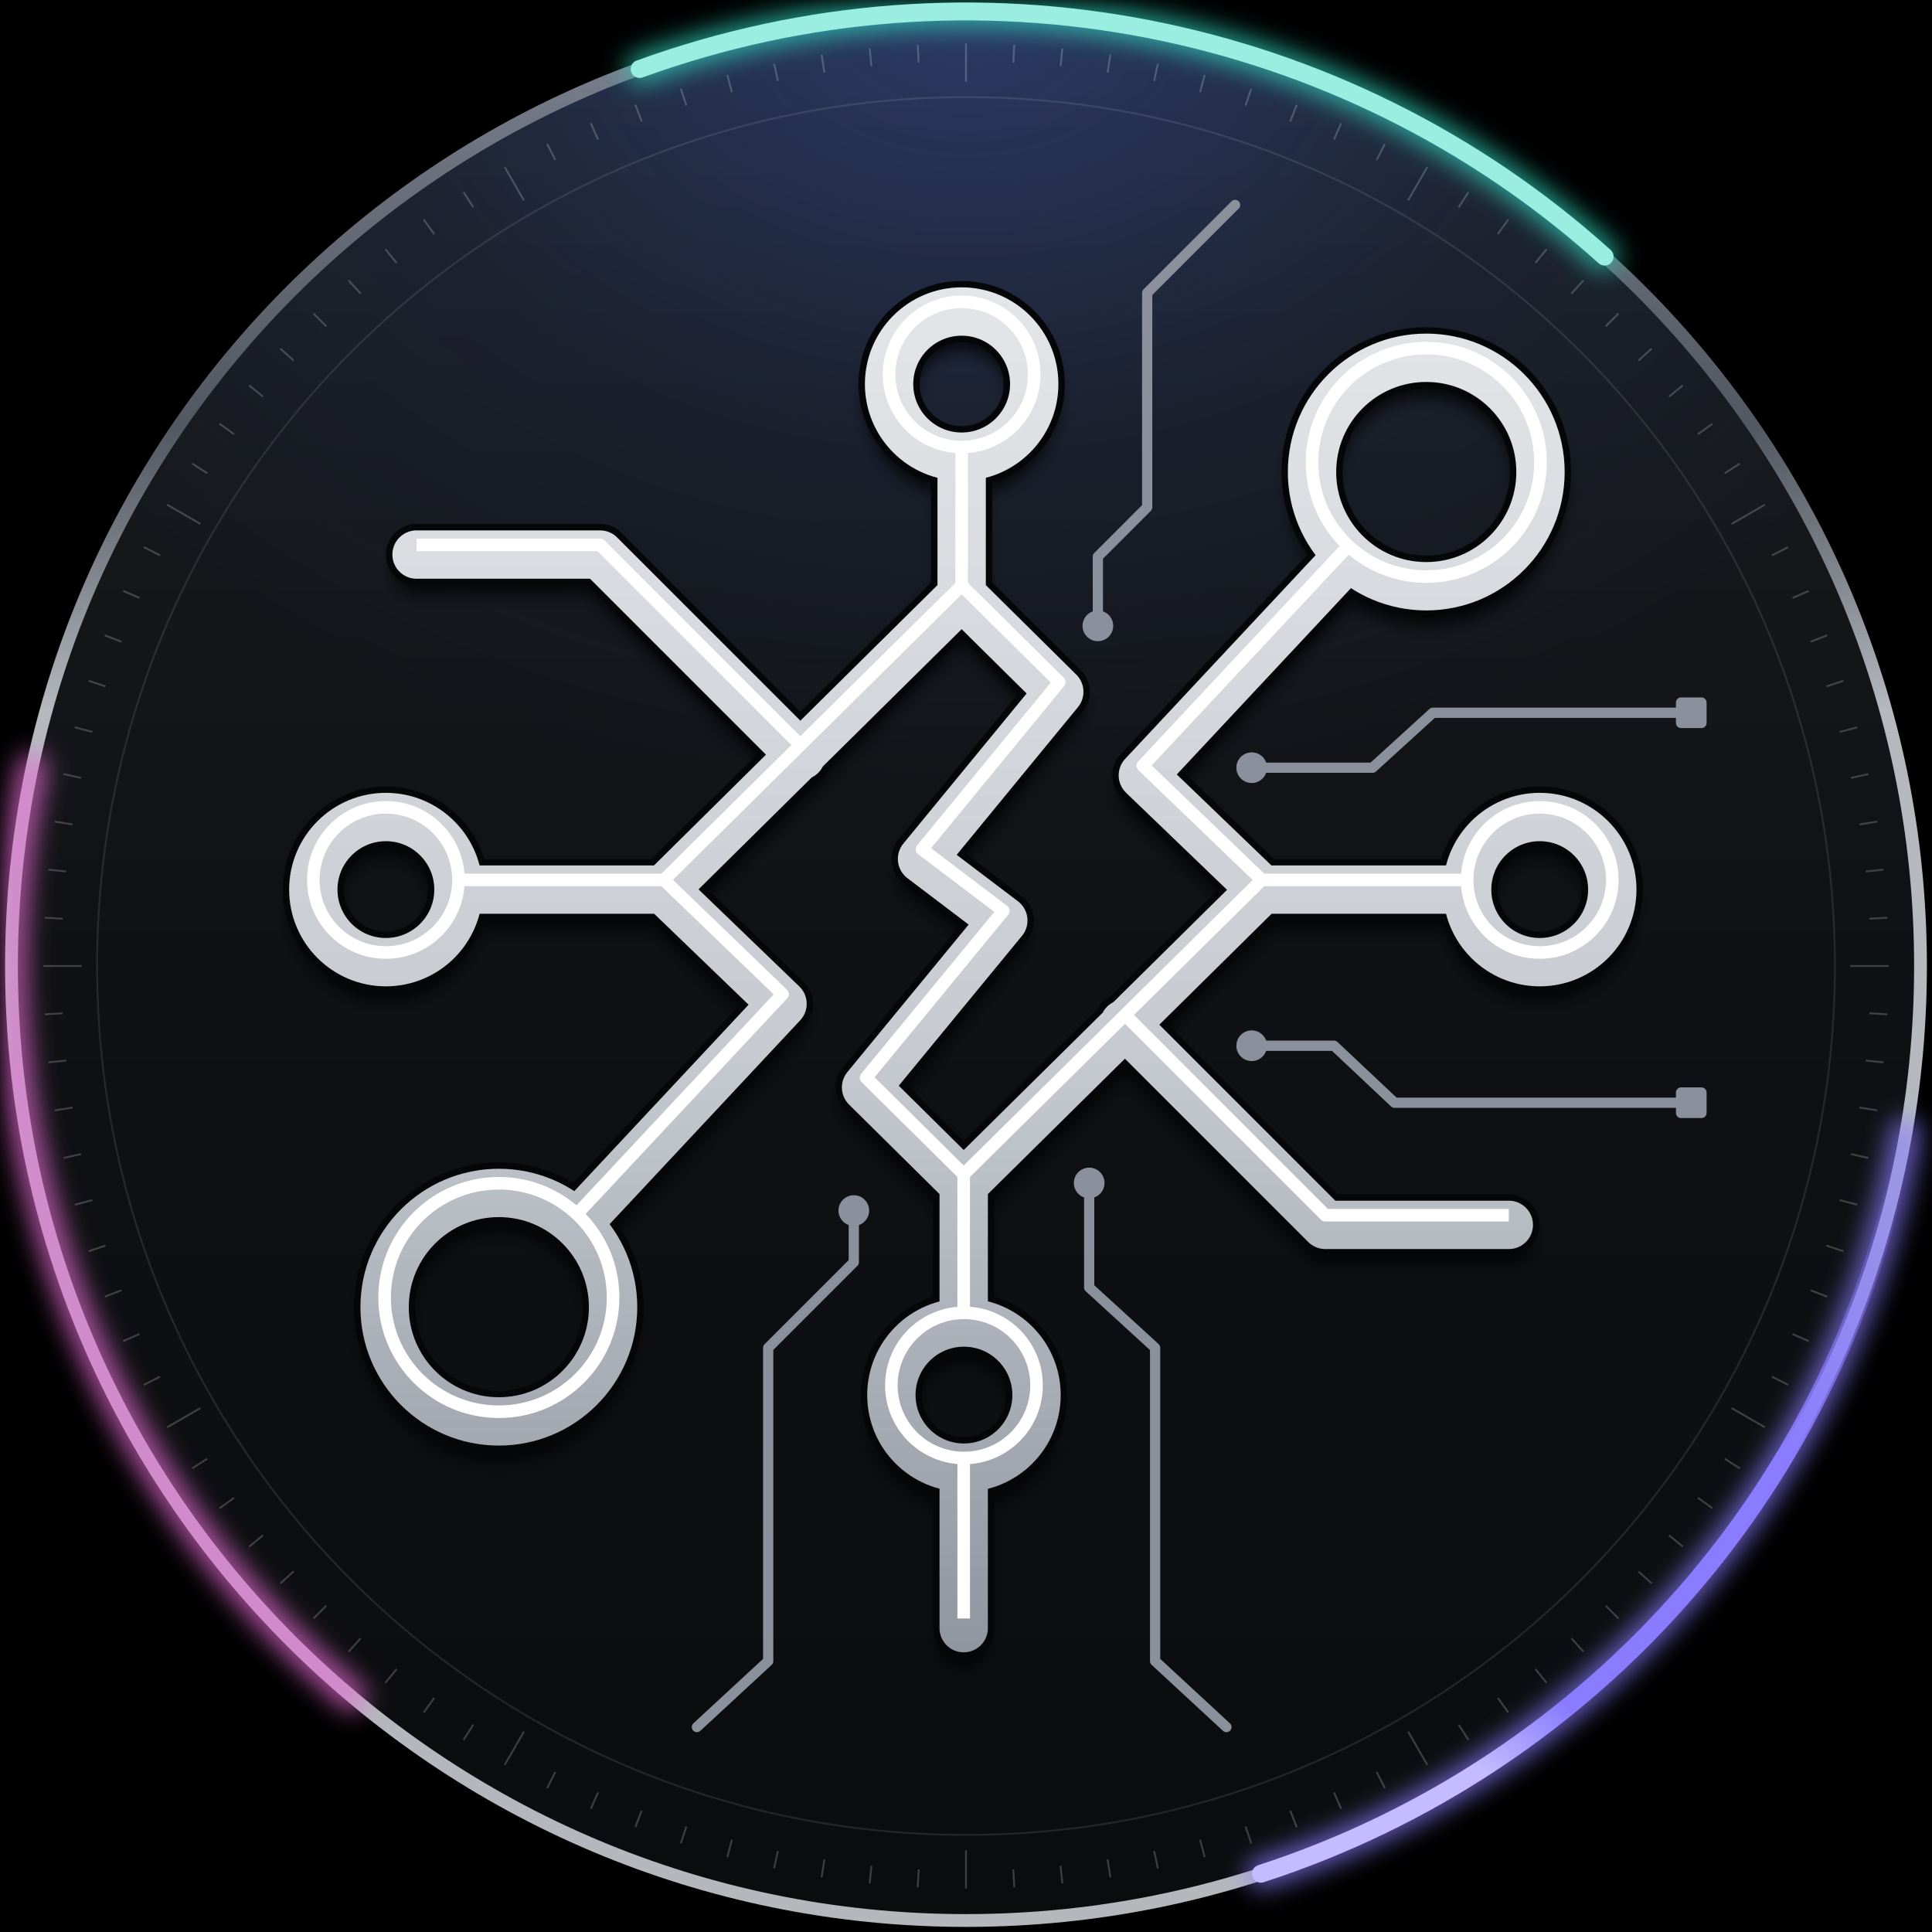
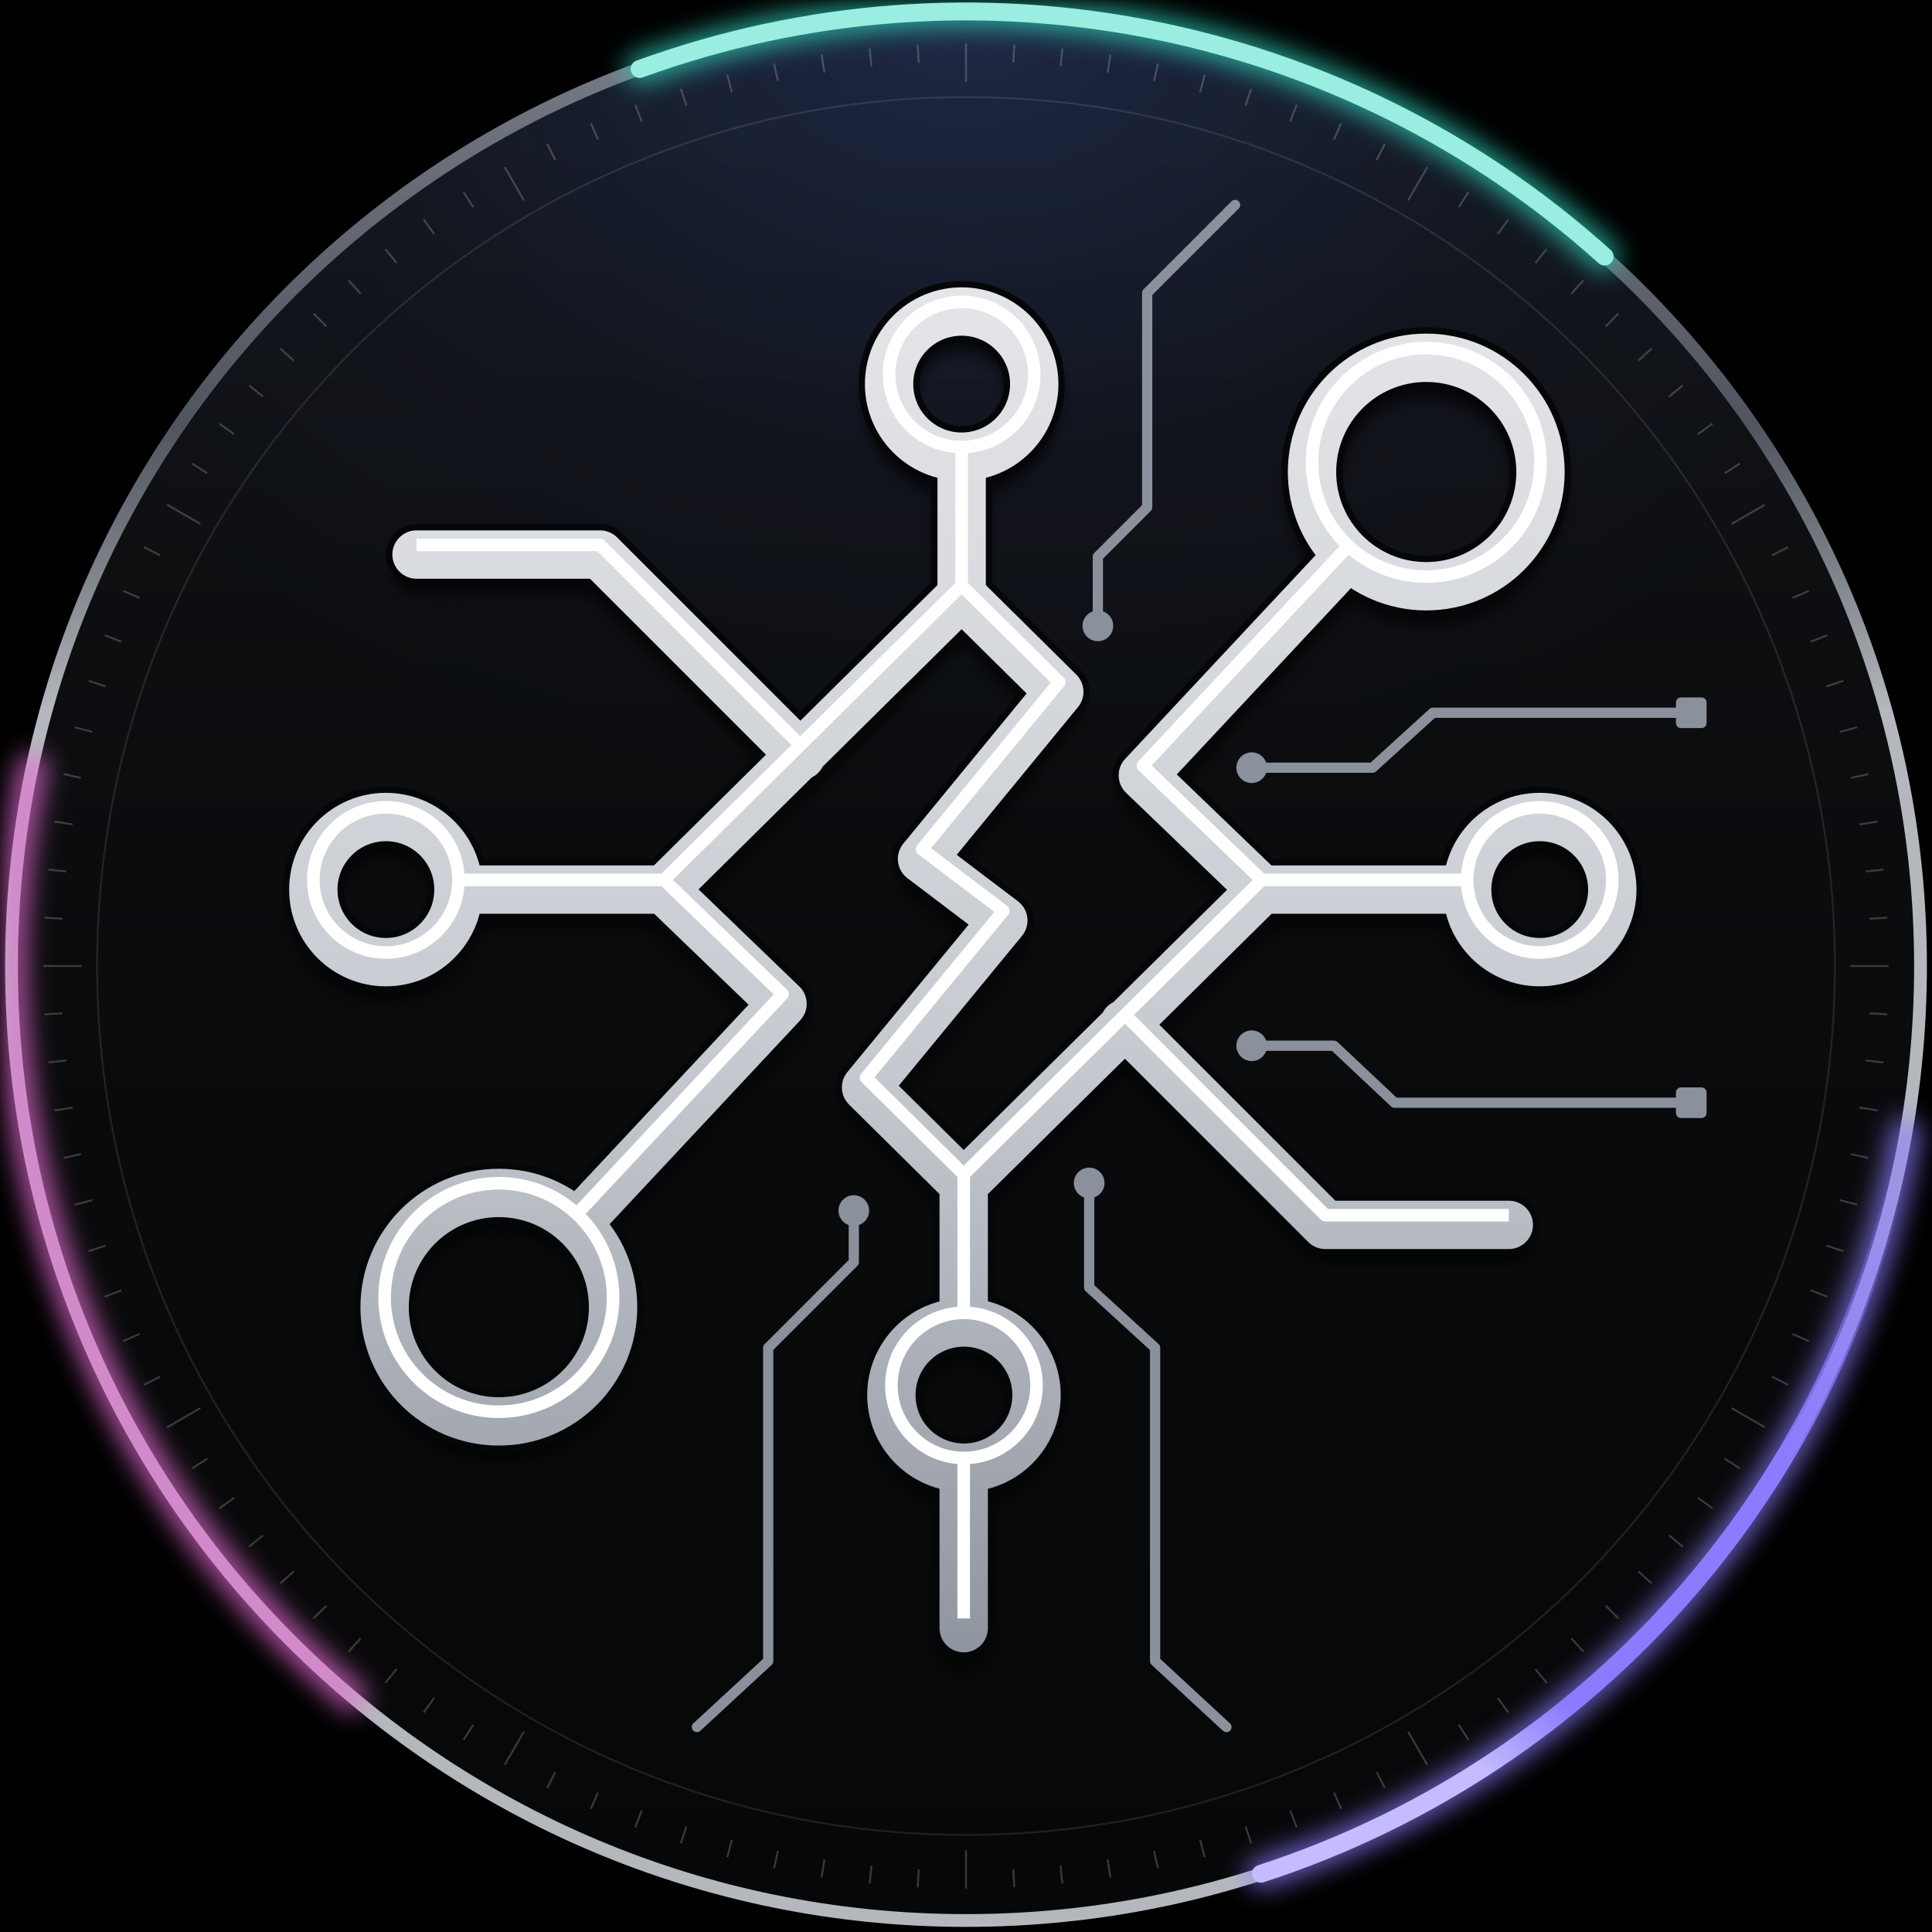
<svg xmlns="http://www.w3.org/2000/svg" width="1024" height="1024" viewBox="-378 -378 756 756" shape-rendering="geometricPrecision" role="img" aria-label="Botlane" class="shrink-0">
  <rect x="-378" y="-378" width="756" height="756" fill="#000000" />
  <defs>
    <linearGradient id="_R_0_-ring" gradientUnits="userSpaceOnUse" x1="0" y1="-540" x2="0" y2="540">
      <stop offset="0" style="stop-color:#EDEEF0" />
      <stop offset="1" stop-opacity="0.62" style="stop-color:#EDEEF0" />
    </linearGradient>
-     <linearGradient id="_R_0_-arc0" gradientUnits="userSpaceOnUse" x1="-268" y1="-463.1" x2="-97.5" y2="-528.5">
+     <linearGradient id="_R_0_-arc0" gradientUnits="userSpaceOnUse" x1="-237.8" y1="-410.8" x2="-86.4" y2="-468.2">
      <stop offset="0" stop-opacity="0.5" style="stop-color:#5BDACB" />
      <stop offset="1" style="stop-color:#5BDACB" />
    </linearGradient>
-     <linearGradient id="_R_0_-arc1" gradientUnits="userSpaceOnUse" x1="220.1" y1="426.2" x2="426.5" y2="223.5">
+     <linearGradient id="_R_0_-arc1" gradientUnits="userSpaceOnUse" x1="202.5" y1="392.2" x2="392" y2="205.4">
      <stop offset="0" stop-opacity="0.5" style="stop-color:#A397FB" />
      <stop offset="1" style="stop-color:#A397FB" />
    </linearGradient>
-     <linearGradient id="_R_0_-arc2" gradientUnits="userSpaceOnUse" x1="84.1" y1="470.7" x2="-403.5" y2="248.5">
+     <linearGradient id="_R_0_-arc2" gradientUnits="userSpaceOnUse" x1="77.5" y1="433.7" x2="-372.9" y2="229.6">
      <stop offset="0" stop-opacity="0.5" style="stop-color:#E58ADA" />
      <stop offset="1" style="stop-color:#E58ADA" />
    </linearGradient>
    <linearGradient id="_R_0_-glass" gradientUnits="userSpaceOnUse" x1="0" y1="-376" x2="0" y2="376">
-       <stop offset="0" stop-color="#1C1F24" />
-       <stop offset="0.5" stop-color="#101114" />
-       <stop offset="1" stop-color="#0B0C0E" />
+       <stop offset="0" stop-color="#121417" />
+       <stop offset="0.5" stop-color="#0A0B0D" />
+       <stop offset="1" stop-color="#060708" />
    </linearGradient>
    <radialGradient id="_R_0_-fall" gradientUnits="userSpaceOnUse" cx="0" cy="0" r="1" gradientTransform="translate(0 -376) scale(432.4 312.08)">
-       <stop offset="0" stop-color="#4F7BFF" stop-opacity="0.3" />
-       <stop offset="0.55" stop-color="#4F7BFF" stop-opacity="0.07" />
+       <stop offset="0" stop-color="#4F7BFF" stop-opacity="0.2" />
+       <stop offset="0.55" stop-color="#4F7BFF" stop-opacity="0.045" />
      <stop offset="1" stop-color="#4F7BFF" stop-opacity="0" />
    </radialGradient>
    <linearGradient id="_R_0_-edge" gradientUnits="userSpaceOnUse" x1="0" y1="-376" x2="0" y2="376">
      <stop offset="0" stop-color="#fff" />
      <stop offset="0.35" stop-color="#B6BAC2" stop-opacity="0.75" />
      <stop offset="0.8" stop-color="#6C727E" stop-opacity="0.7" />
      <stop offset="1" stop-color="#C7CBD1" stop-opacity="0.9" />
    </linearGradient>
    <linearGradient id="_R_0_-metal" gradientUnits="userSpaceOnUse" x1="0" y1="-310" x2="0" y2="310">
      <stop offset="0" stop-color="#E8E9EC" />
      <stop offset="0.55" stop-color="#C7CBD1" />
      <stop offset="1" stop-color="#868C97" />
    </linearGradient>
    <linearGradient id="_R_0_-beam0" gradientUnits="userSpaceOnUse" x1="-127.7" y1="-351" x2="249.9" y2="-277.6">
      <stop offset="0" stop-color="#2DD4BF" stop-opacity="0" />
      <stop offset="0.4" stop-color="#2DD4BF" />
      <stop offset="0.86" stop-color="#2DD4BF" />
      <stop offset="1" stop-color="#99EDE1" />
    </linearGradient>
    <linearGradient id="_R_0_-beam1" gradientUnits="userSpaceOnUse" x1="367.8" y1="64.9" x2="115.4" y2="355.2">
      <stop offset="0" stop-color="#8B7CFF" stop-opacity="0" />
      <stop offset="0.4" stop-color="#8B7CFF" />
      <stop offset="0.86" stop-color="#8B7CFF" />
      <stop offset="1" stop-color="#C4BCFF" />
    </linearGradient>
    <linearGradient id="_R_0_-beam2" gradientUnits="userSpaceOnUse" x1="-240.1" y1="286.1" x2="-365.3" y2="-77.7">
      <stop offset="0" stop-color="#E36BD3" stop-opacity="0" />
      <stop offset="0.4" stop-color="#E36BD3" />
      <stop offset="0.86" stop-color="#E36BD3" />
      <stop offset="1" stop-color="#F4B9EC" />
    </linearGradient>
    <filter id="_R_0_-blur" filterUnits="userSpaceOnUse" x="-378" y="-378" width="756" height="756">
      <feGaussianBlur stdDeviation="5" />
    </filter>
    <filter id="_R_0_-soft" filterUnits="userSpaceOnUse" x="-376" y="-376" width="752" height="752">
      <feGaussianBlur stdDeviation="3" />
    </filter>
    <clipPath id="_R_0_-in">
      <circle r="375" />
    </clipPath>
    <mask id="_R_0_-inner" maskUnits="userSpaceOnUse" x="-376" y="-376" width="752" height="752">
      <path d="M-1.7 -199.3L-1.7 -145.1L36.5 -107.3L-17.2 -41.9L14.6 -17.8L-39.1 47.5L-0.9 85.3L-0.9 139.5M-0.9 196.3L-0.9 259.1M-1.7 -145.1L-118.2 -29.9L-198.6 -29.9M-0.9 85.3L115.7 -29.9L196.1 -29.9M-118.2 -29.9L-71.8 14.8L-152.2 100.8M115.7 -29.9L69.2 -74.6L149.6 -160.6M-215.0 -161.0L-143.2 -161.0L-64.5 -82.3M212.4 101.3L140.6 101.3L61.9 22.6M-30.1 -227.7a28.4 28.4 0 1 0 56.8 0a28.4 28.4 0 1 0 -56.8 0ZM-29.2 167.9a28.4 28.4 0 1 0 56.8 0a28.4 28.4 0 1 0 -56.8 0ZM-255.4 -29.9a28.4 28.4 0 1 0 56.8 0a28.4 28.4 0 1 0 -56.8 0ZM196.1 -29.9a28.4 28.4 0 1 0 56.8 0a28.4 28.4 0 1 0 -56.8 0ZM-227.5 133.5a44.7 44.7 0 1 0 89.4 0a44.7 44.7 0 1 0 -89.4 0ZM135.4 -193.3a44.7 44.7 0 1 0 89.4 0a44.7 44.7 0 1 0 -89.4 0Z" fill="none" stroke="#fff" stroke-width="15.92" stroke-linecap="round" stroke-linejoin="round" />
    </mask>
  </defs>
  <circle r="376" fill="url(#_R_0_-glass)" />
  <circle r="376" fill="url(#_R_0_-fall)" />
  <g clip-path="url(#_R_0_-in)" fill="none" stroke-linecap="round" stroke-linejoin="round">
    <path d="M361.0 0.0L346.0 0.0M360.5 18.9L353.5 18.5M359.0 37.7L352.1 37.0M356.6 56.5L349.6 55.4M353.1 75.1L346.3 73.6M348.7 93.4L341.9 91.6M343.3 111.6L336.7 109.4M337.0 129.4L330.5 126.9M329.8 146.8L323.4 144.0M321.7 163.9L315.4 160.7M312.6 180.5L299.6 173.0M302.8 196.6L296.9 192.8M292.1 212.2L286.4 208.1M280.5 227.2L275.1 222.8M268.3 241.6L263.1 236.9M255.3 255.3L250.3 250.3M241.6 268.3L236.9 263.1M227.2 280.5L222.8 275.1M212.2 292.1L208.1 286.4M196.6 302.8L192.8 296.9M180.5 312.6L173.0 299.6M163.9 321.7L160.7 315.4M146.8 329.8L144.0 323.4M129.4 337.0L126.9 330.5M111.6 343.3L109.4 336.7M93.4 348.7L91.6 341.9M75.1 353.1L73.6 346.3M56.5 356.6L55.4 349.6M37.7 359.0L37.0 352.1M18.9 360.5L18.5 353.5M0.0 361.0L0.0 346.0M-18.9 360.5L-18.5 353.5M-37.7 359.0L-37.0 352.1M-56.5 356.6L-55.4 349.6M-75.1 353.1L-73.6 346.3M-93.4 348.7L-91.6 341.9M-111.6 343.3L-109.4 336.7M-129.4 337.0L-126.9 330.5M-146.8 329.8L-144.0 323.4M-163.9 321.7L-160.7 315.4M-180.5 312.6L-173.0 299.6M-196.6 302.8L-192.8 296.9M-212.2 292.1L-208.1 286.4M-227.2 280.5L-222.8 275.1M-241.6 268.3L-236.9 263.1M-255.3 255.3L-250.3 250.3M-268.3 241.6L-263.1 236.9M-280.5 227.2L-275.1 222.8M-292.1 212.2L-286.4 208.1M-302.8 196.6L-296.9 192.8M-312.6 180.5L-299.6 173.0M-321.7 163.9L-315.4 160.7M-329.8 146.8L-323.4 144.0M-337.0 129.4L-330.5 126.9M-343.3 111.6L-336.7 109.4M-348.7 93.4L-341.9 91.6M-353.1 75.1L-346.3 73.6M-356.6 56.5L-349.6 55.4M-359.0 37.7L-352.1 37.0M-360.5 18.9L-353.5 18.5M-361.0 0.0L-346.0 0.0M-360.5 -18.9L-353.5 -18.5M-359.0 -37.7L-352.1 -37.0M-356.6 -56.5L-349.6 -55.4M-353.1 -75.1L-346.3 -73.6M-348.7 -93.4L-341.9 -91.6M-343.3 -111.6L-336.7 -109.4M-337.0 -129.4L-330.5 -126.9M-329.8 -146.8L-323.4 -144.0M-321.7 -163.9L-315.4 -160.7M-312.6 -180.5L-299.6 -173.0M-302.8 -196.6L-296.9 -192.8M-292.1 -212.2L-286.4 -208.1M-280.5 -227.2L-275.1 -222.8M-268.3 -241.6L-263.1 -236.9M-255.3 -255.3L-250.3 -250.3M-241.6 -268.3L-236.9 -263.1M-227.2 -280.5L-222.8 -275.1M-212.2 -292.1L-208.1 -286.4M-196.6 -302.8L-192.8 -296.9M-180.5 -312.6L-173.0 -299.6M-163.9 -321.7L-160.7 -315.4M-146.8 -329.8L-144.0 -323.4M-129.4 -337.0L-126.9 -330.5M-111.6 -343.3L-109.4 -336.7M-93.4 -348.7L-91.6 -341.9M-75.1 -353.1L-73.6 -346.3M-56.5 -356.6L-55.4 -349.6M-37.7 -359.0L-37.0 -352.1M-18.9 -360.5L-18.5 -353.5M-0.0 -361.0L-0.0 -346.0M18.9 -360.5L18.5 -353.5M37.7 -359.0L37.0 -352.1M56.5 -356.6L55.4 -349.6M75.1 -353.1L73.6 -346.3M93.4 -348.7L91.6 -341.9M111.6 -343.3L109.4 -336.7M129.4 -337.0L126.9 -330.5M146.8 -329.8L144.0 -323.4M163.9 -321.7L160.7 -315.4M180.5 -312.6L173.0 -299.6M196.6 -302.8L192.8 -296.9M212.2 -292.1L208.1 -286.4M227.2 -280.5L222.8 -275.1M241.6 -268.3L236.9 -263.1M255.3 -255.3L250.3 -250.3M268.3 -241.6L263.1 -236.9M280.5 -227.2L275.1 -222.8M292.1 -212.2L286.4 -208.1M302.8 -196.6L296.9 -192.8M312.6 -180.5L299.6 -173.0M321.7 -163.9L315.4 -160.7M329.8 -146.8L323.4 -144.0M337.0 -129.4L330.5 -126.9M343.3 -111.6L336.7 -109.4M348.7 -93.4L341.9 -91.6M353.1 -75.1L346.3 -73.6M356.6 -56.5L349.6 -55.4M359.0 -37.7L352.1 -37.0M360.5 -18.9L353.5 -18.5" stroke="#fff" stroke-opacity="0.2" stroke-width="1" stroke-linecap="butt" vector-effect="non-scaling-stroke" />
    <circle r="340" stroke="#fff" stroke-opacity="0.1" stroke-width="1" vector-effect="non-scaling-stroke" />
    <path d="M105.3 -297.8L70.9 -263.4L70.9 -179.5L51.6 -160.2L51.6 -133.1M283.8 -99.1L182.7 -99.1L159.1 -77.6L111.8 -77.6M283.8 53.5L167.7 53.5L144.0 31.2L111.8 31.2M-105.3 297.8L-77.4 272.0L-77.4 149.4L-43.9 115.9L-43.9 95.7M101.9 297.8L74.0 272.0L74.0 149.4L48.2 125.8L48.2 84.9" stroke="#8B919C" stroke-width="5.418" vector-effect="non-scaling-stroke" />
    <g fill="#8B919C" stroke="none">
      <circle cx="51.6" cy="-133.1" r="6" />
      <circle cx="111.8" cy="-77.6" r="6" />
      <circle cx="111.8" cy="31.2" r="6" />
      <circle cx="-43.9" cy="95.7" r="6" />
      <circle cx="48.2" cy="84.9" r="6" />
      <rect x="277.8" y="-105.1" width="12" height="12" rx="2" />
      <rect x="277.8" y="47.5" width="12" height="12" rx="2" />
    </g>
    <path d="M-1.7 -199.3L-1.7 -145.1L36.5 -107.3L-17.2 -41.9L14.6 -17.8L-39.1 47.5L-0.9 85.3L-0.9 139.5M-0.9 196.3L-0.9 259.1M-1.7 -145.1L-118.2 -29.9L-198.6 -29.9M-0.9 85.3L115.7 -29.9L196.1 -29.9M-118.2 -29.9L-71.8 14.8L-152.2 100.8M115.7 -29.9L69.2 -74.6L149.6 -160.6M-215.0 -161.0L-143.2 -161.0L-64.5 -82.3M212.4 101.3L140.6 101.3L61.9 22.6M-30.1 -227.7a28.4 28.4 0 1 0 56.8 0a28.4 28.4 0 1 0 -56.8 0ZM-29.2 167.9a28.4 28.4 0 1 0 56.8 0a28.4 28.4 0 1 0 -56.8 0ZM-255.4 -29.9a28.4 28.4 0 1 0 56.8 0a28.4 28.4 0 1 0 -56.8 0ZM196.1 -29.9a28.4 28.4 0 1 0 56.8 0a28.4 28.4 0 1 0 -56.8 0ZM-227.5 133.5a44.7 44.7 0 1 0 89.4 0a44.7 44.7 0 1 0 -89.4 0ZM135.4 -193.3a44.7 44.7 0 1 0 89.4 0a44.7 44.7 0 1 0 -89.4 0Z" stroke="#000" stroke-opacity="0.75" stroke-width="18.92" transform="translate(0 6)" filter="url(#_R_0_-soft)" />
    <path d="M-1.7 -199.3L-1.7 -145.1L36.5 -107.3L-17.2 -41.9L14.6 -17.8L-39.1 47.5L-0.9 85.3L-0.9 139.5M-0.9 196.3L-0.9 259.1M-1.7 -145.1L-118.2 -29.9L-198.6 -29.9M-0.9 85.3L115.7 -29.9L196.1 -29.9M-118.2 -29.9L-71.8 14.8L-152.2 100.8M115.7 -29.9L69.2 -74.6L149.6 -160.6M-215.0 -161.0L-143.2 -161.0L-64.5 -82.3M212.4 101.3L140.6 101.3L61.9 22.6M-30.1 -227.7a28.4 28.4 0 1 0 56.8 0a28.4 28.4 0 1 0 -56.8 0ZM-29.2 167.9a28.4 28.4 0 1 0 56.8 0a28.4 28.4 0 1 0 -56.8 0ZM-255.4 -29.9a28.4 28.4 0 1 0 56.8 0a28.4 28.4 0 1 0 -56.8 0ZM196.1 -29.9a28.4 28.4 0 1 0 56.8 0a28.4 28.4 0 1 0 -56.8 0ZM-227.5 133.5a44.7 44.7 0 1 0 89.4 0a44.7 44.7 0 1 0 -89.4 0ZM135.4 -193.3a44.7 44.7 0 1 0 89.4 0a44.7 44.7 0 1 0 -89.4 0Z" stroke="#050607" stroke-width="23.92" />
    <path d="M-1.7 -199.3L-1.7 -145.1L36.5 -107.3L-17.2 -41.9L14.6 -17.8L-39.1 47.5L-0.9 85.3L-0.9 139.5M-0.9 196.3L-0.9 259.1M-1.7 -145.1L-118.2 -29.9L-198.6 -29.9M-0.9 85.3L115.7 -29.9L196.1 -29.9M-118.2 -29.9L-71.8 14.8L-152.2 100.8M115.7 -29.9L69.2 -74.6L149.6 -160.6M-215.0 -161.0L-143.2 -161.0L-64.5 -82.3M212.4 101.3L140.6 101.3L61.9 22.6M-30.1 -227.7a28.4 28.4 0 1 0 56.8 0a28.4 28.4 0 1 0 -56.8 0ZM-29.2 167.9a28.4 28.4 0 1 0 56.8 0a28.4 28.4 0 1 0 -56.8 0ZM-255.4 -29.9a28.4 28.4 0 1 0 56.8 0a28.4 28.4 0 1 0 -56.8 0ZM196.1 -29.9a28.4 28.4 0 1 0 56.8 0a28.4 28.4 0 1 0 -56.8 0ZM-227.5 133.5a44.7 44.7 0 1 0 89.4 0a44.7 44.7 0 1 0 -89.4 0ZM135.4 -193.3a44.7 44.7 0 1 0 89.4 0a44.7 44.7 0 1 0 -89.4 0Z" stroke="url(#_R_0_-metal)" stroke-width="18.92" />
    <g mask="url(#_R_0_-inner)">
      <path d="M-1.7 -199.3L-1.7 -145.1L36.5 -107.3L-17.2 -41.9L14.6 -17.8L-39.1 47.5L-0.9 85.3L-0.9 139.5M-0.9 196.3L-0.9 259.1M-1.7 -145.1L-118.2 -29.9L-198.6 -29.9M-0.9 85.3L115.7 -29.9L196.1 -29.9M-118.2 -29.9L-71.8 14.8L-152.2 100.8M115.7 -29.9L69.2 -74.6L149.6 -160.6M-215.0 -161.0L-143.2 -161.0L-64.5 -82.3M212.4 101.3L140.6 101.3L61.9 22.6M-30.1 -227.7a28.4 28.4 0 1 0 56.8 0a28.4 28.4 0 1 0 -56.8 0ZM-29.2 167.9a28.4 28.4 0 1 0 56.8 0a28.4 28.4 0 1 0 -56.8 0ZM-255.4 -29.9a28.4 28.4 0 1 0 56.8 0a28.4 28.4 0 1 0 -56.8 0ZM196.1 -29.9a28.4 28.4 0 1 0 56.8 0a28.4 28.4 0 1 0 -56.8 0ZM-227.5 133.5a44.7 44.7 0 1 0 89.4 0a44.7 44.7 0 1 0 -89.4 0ZM135.4 -193.3a44.7 44.7 0 1 0 89.4 0a44.7 44.7 0 1 0 -89.4 0Z" stroke="#fff" stroke-width="4.919" stroke-linecap="butt" transform="translate(0 -3.784)" />
    </g>
  </g>
  <circle r="373.5" fill="none" stroke="url(#_R_0_-edge)" stroke-width="6.772" vector-effect="non-scaling-stroke" />
  <g fill="none" stroke-linecap="round">
    <g>
      <path d="M-127.7 -351A373.5 373.5 0 0 1 249.9 -277.6" stroke="#2DD4BF" stroke-opacity="0.8" stroke-width="11" filter="url(#_R_0_-blur)" />
      <path d="M-127.7 -351A373.5 373.5 0 0 1 249.9 -277.6" stroke="url(#_R_0_-beam0)" stroke-width="9.481" vector-effect="non-scaling-stroke" />
    </g>
    <g>
      <path d="M367.8 64.9A373.5 373.5 0 0 1 115.4 355.2" stroke="#8B7CFF" stroke-opacity="0.8" stroke-width="11" filter="url(#_R_0_-blur)" />
      <path d="M367.8 64.9A373.5 373.5 0 0 1 115.4 355.2" stroke="url(#_R_0_-beam1)" stroke-width="9.481" vector-effect="non-scaling-stroke" />
    </g>
    <g>
      <path d="M-240.1 286.1A373.5 373.5 0 0 1 -365.3 -77.7" stroke="#E36BD3" stroke-opacity="0.8" stroke-width="11" filter="url(#_R_0_-blur)" />
      <path d="M-240.1 286.1A373.5 373.5 0 0 1 -365.3 -77.7" stroke="url(#_R_0_-beam2)" stroke-width="9.481" vector-effect="non-scaling-stroke" />
    </g>
  </g>
</svg>
